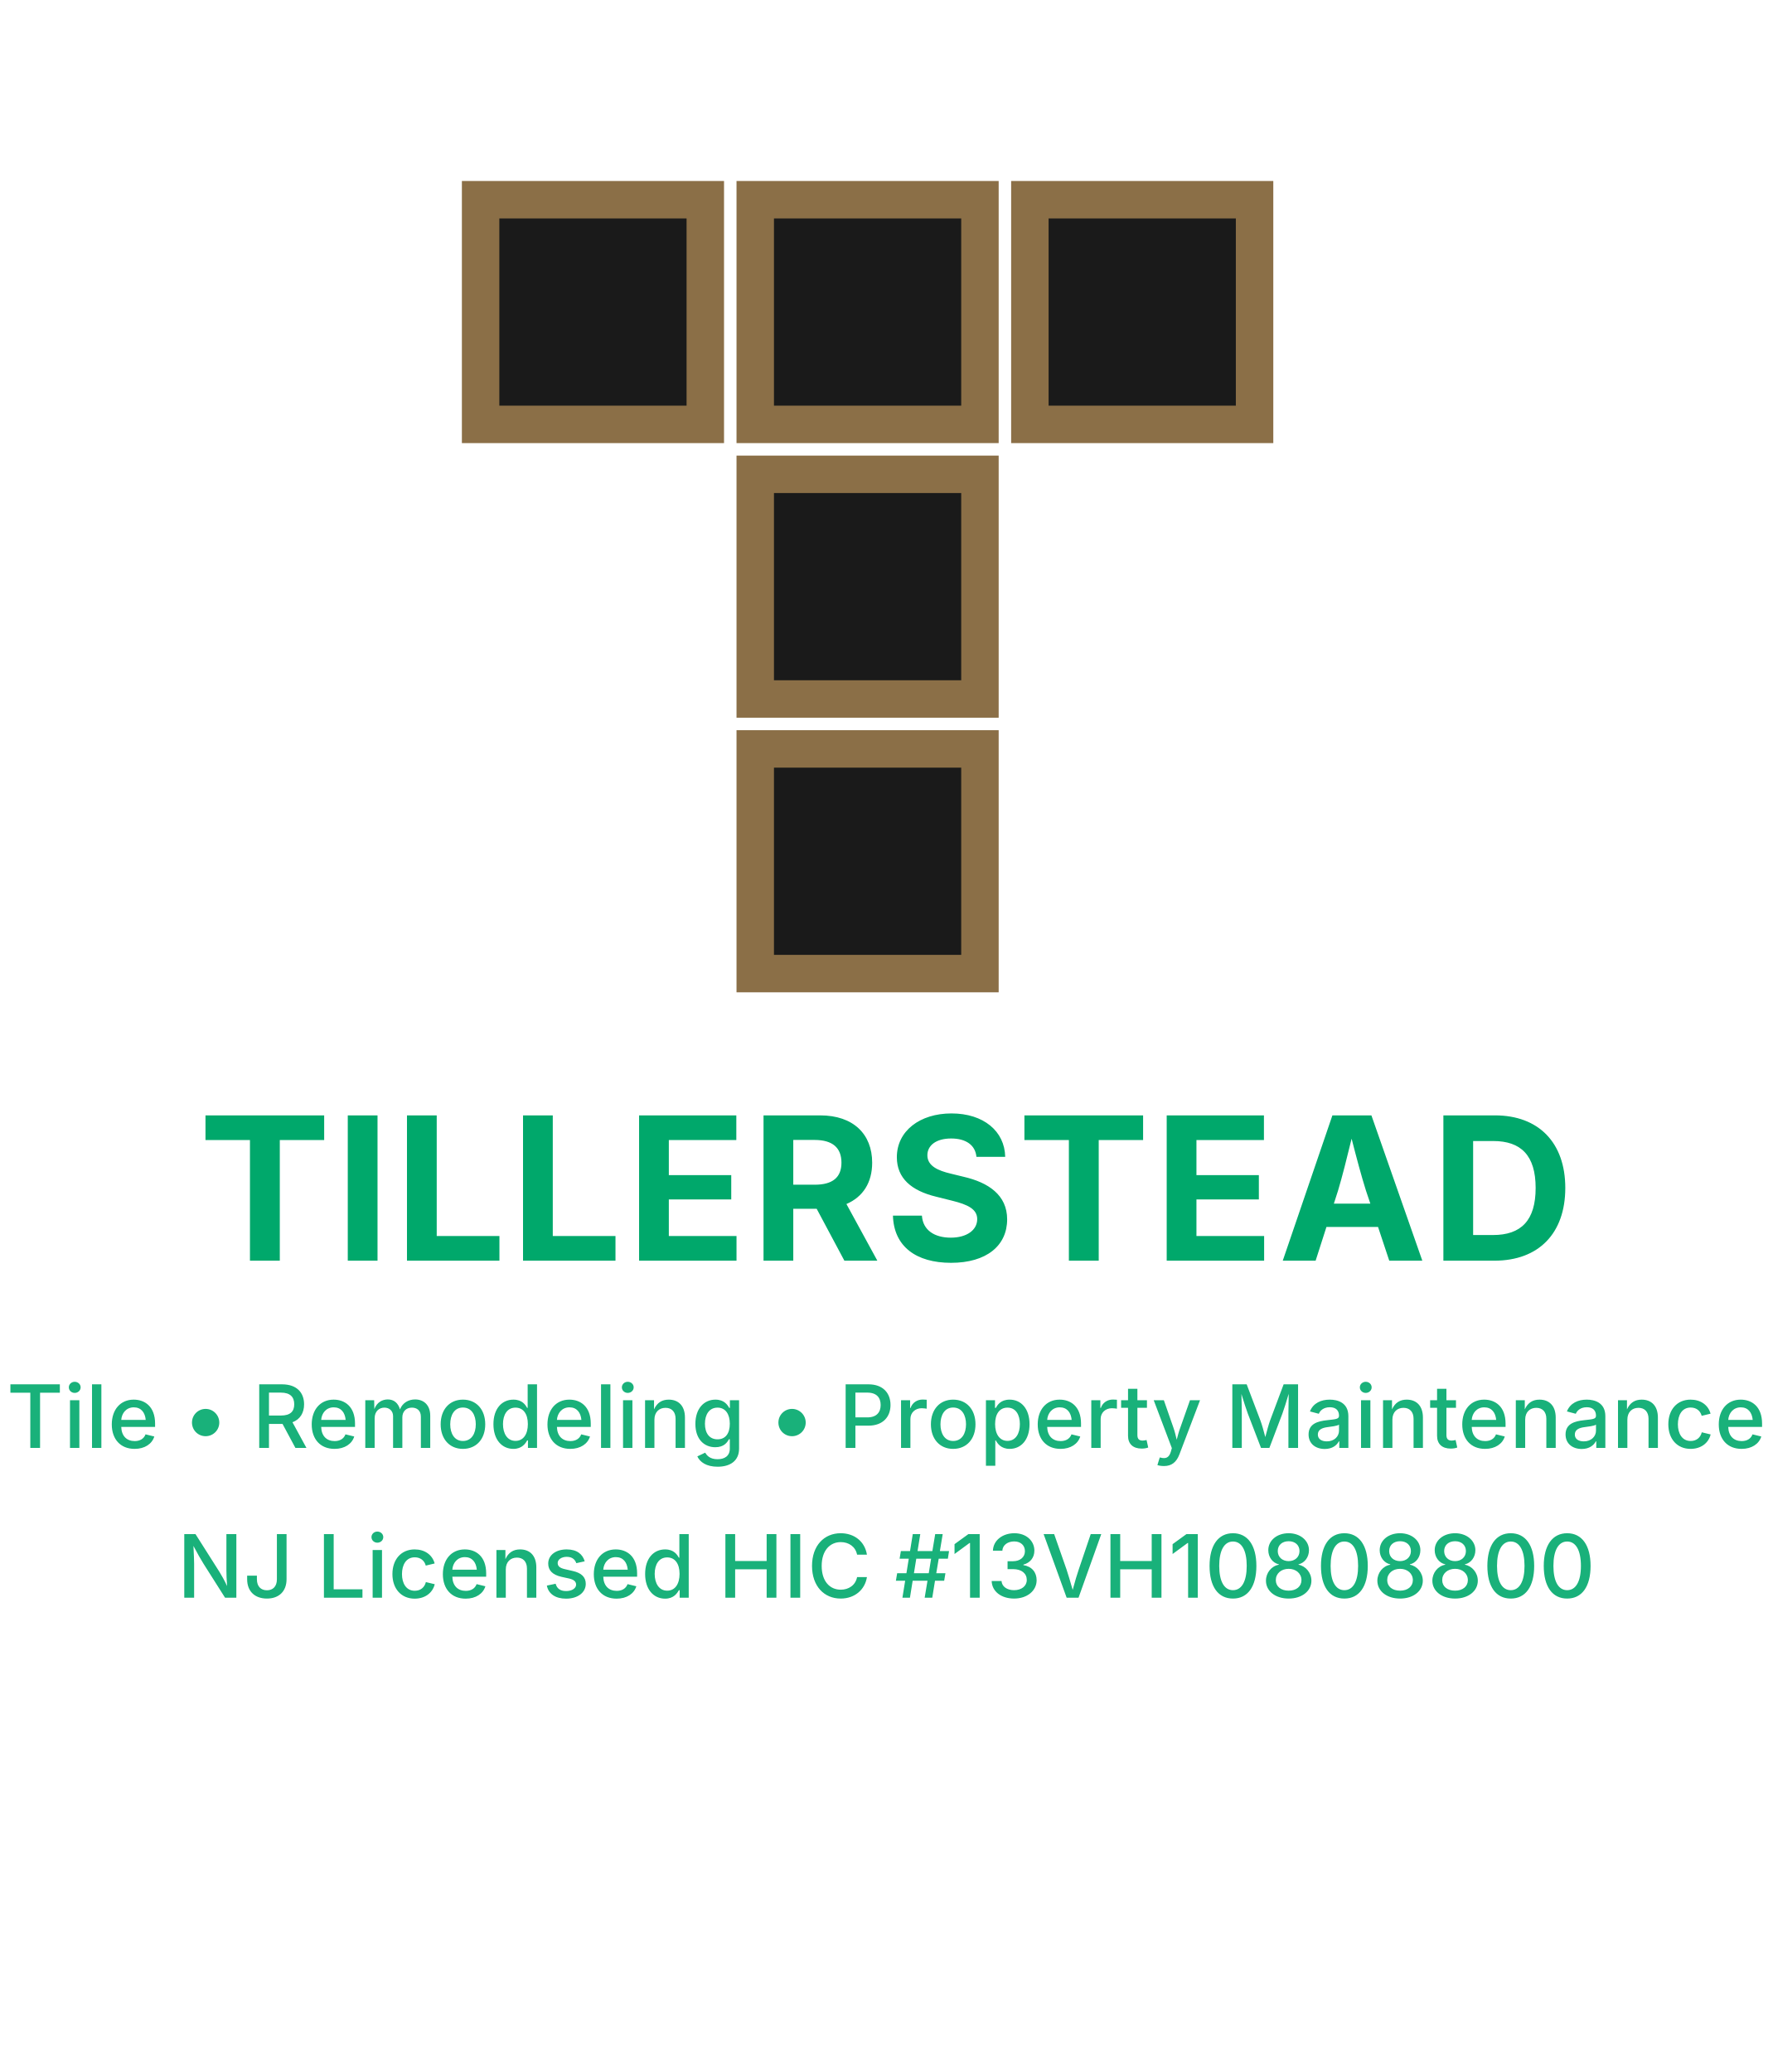
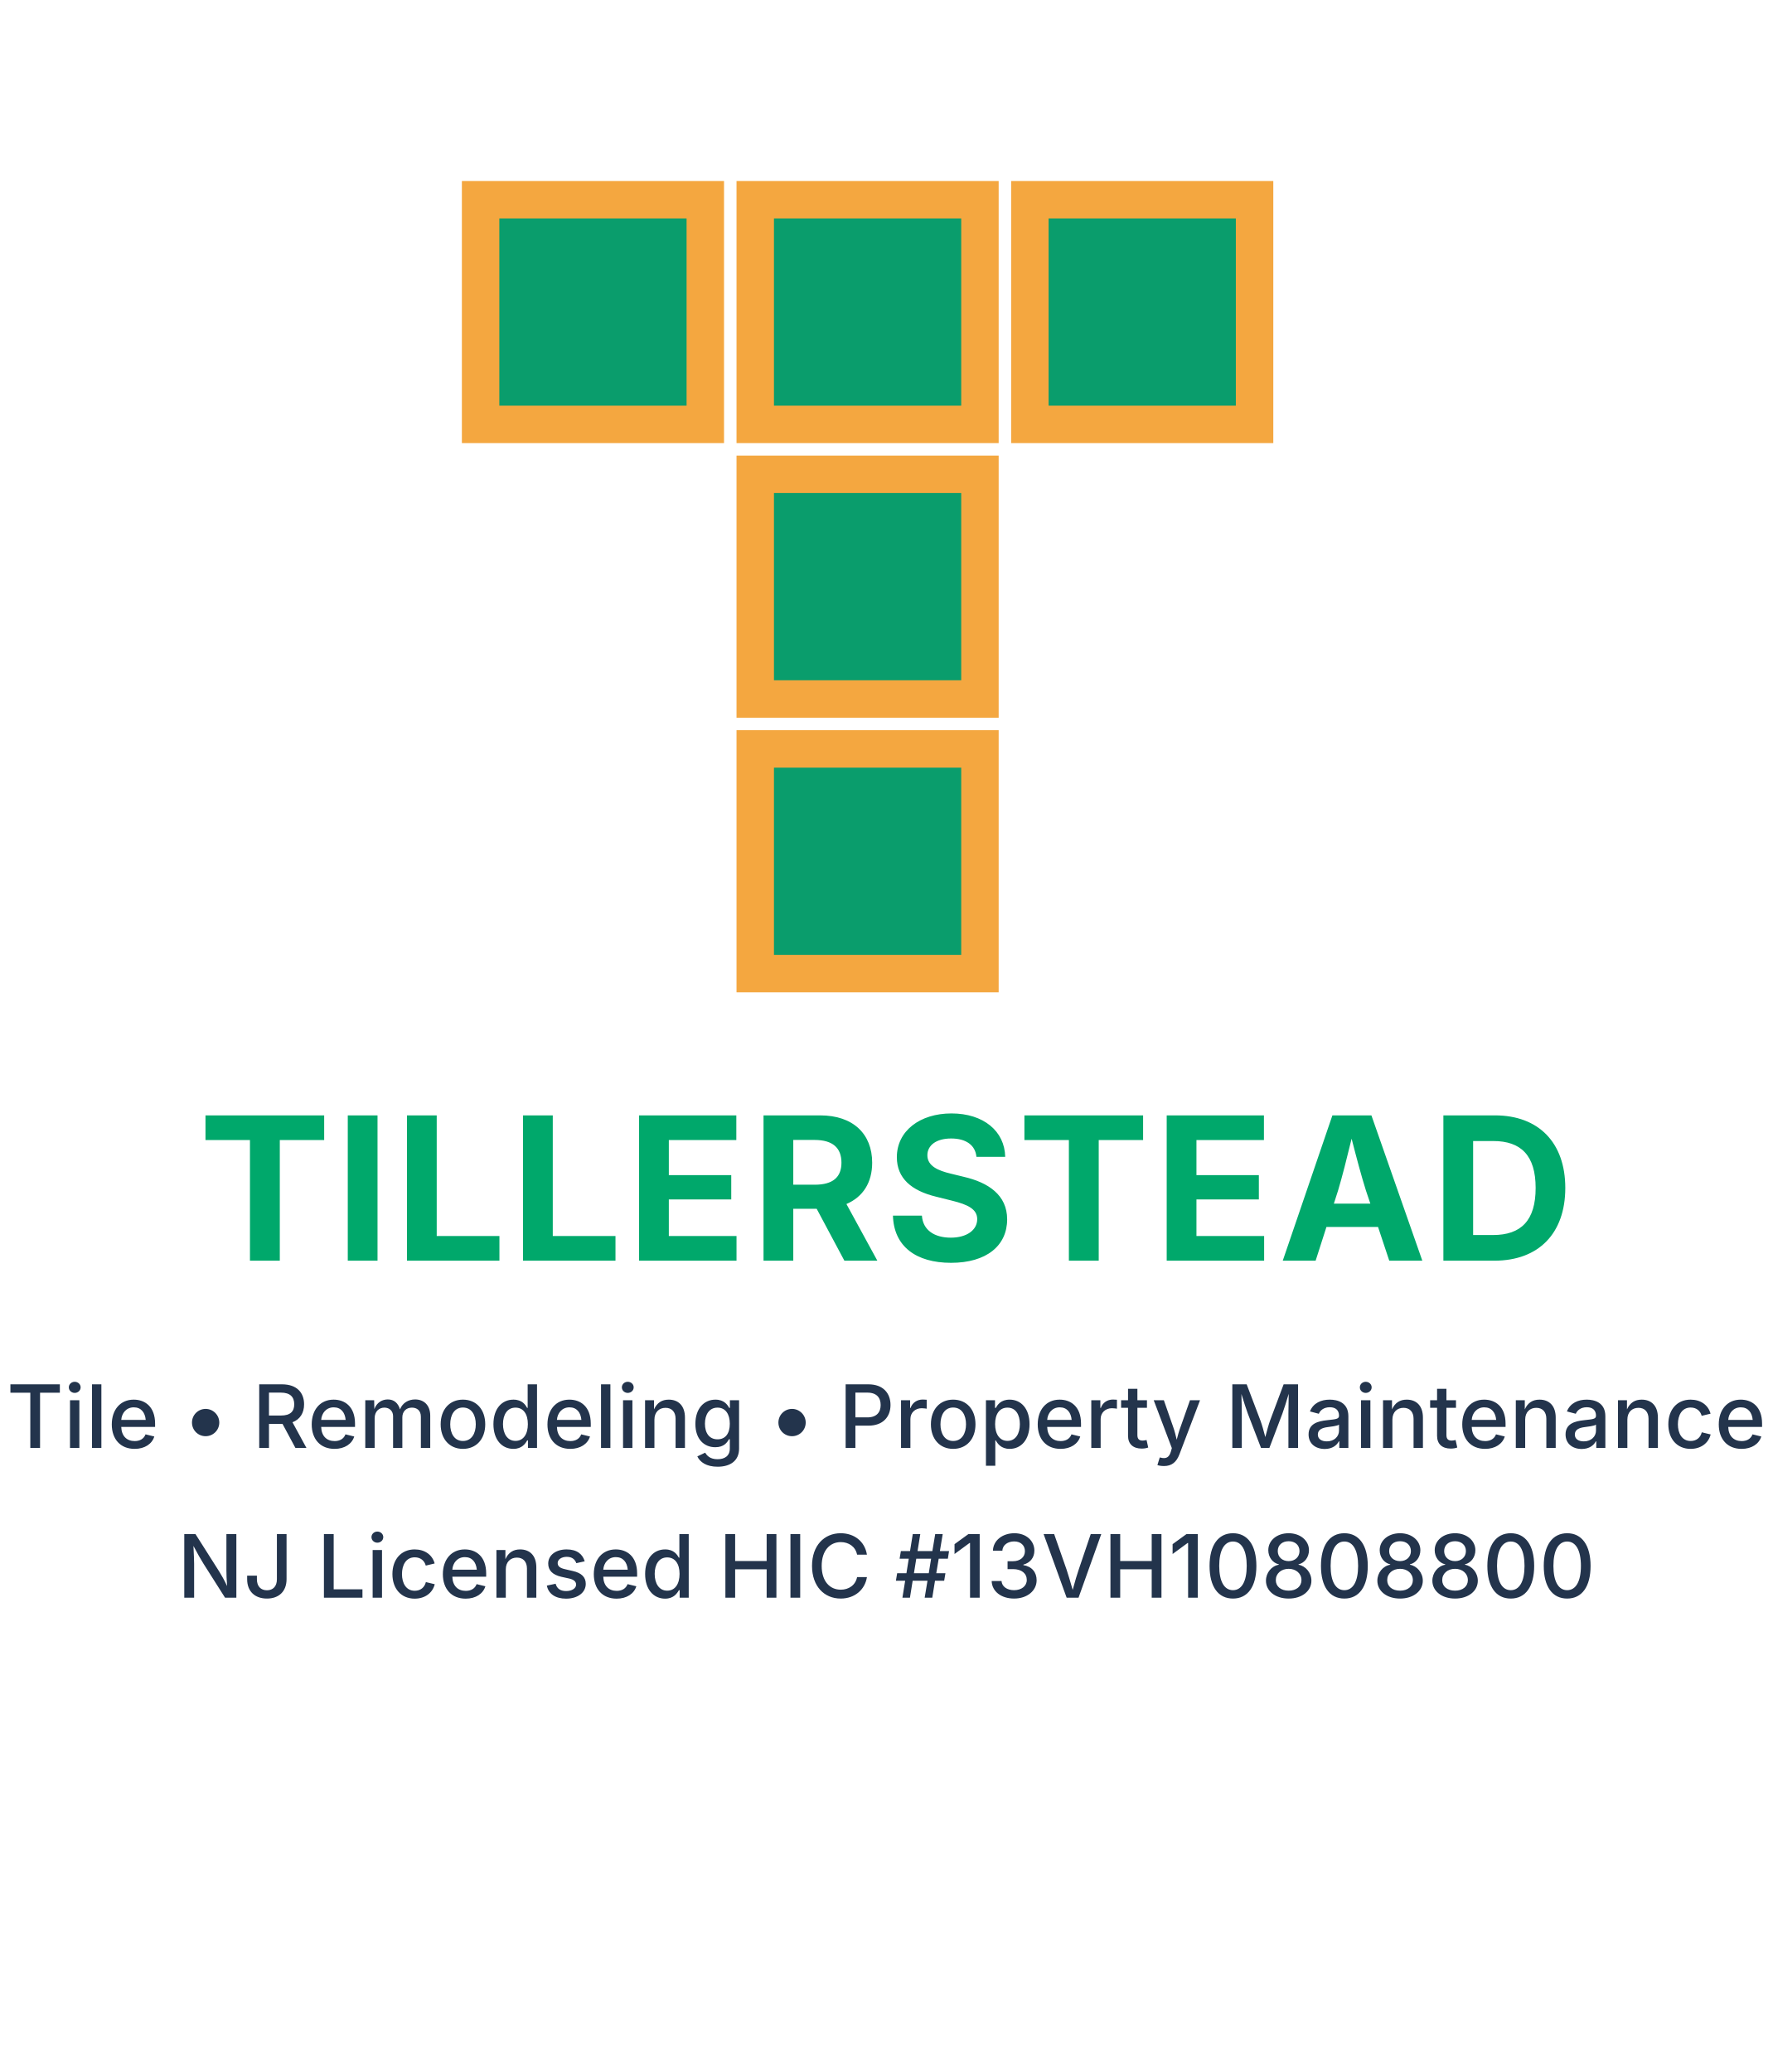
<svg xmlns="http://www.w3.org/2000/svg" viewBox="-12 -12 284 332" role="img" aria-labelledby="ts-logo-title ts-logo-desc">
  <style>
-     .t-mark{fill:var(--color-dark-primary,#1a1a1a);stroke:var(--color-accent,#8b6f47);stroke-width:6;stroke-linejoin:miter}
+     .t-mark{fill:var(--color-primary-strong,#0a9d6c);stroke:var(--color-accent,#f4a740);stroke-width:6;stroke-linejoin:miter}
    .word-main{fill:var(--color-primary,#00a86b);font:700 32px system-ui,-apple-system,BlinkMacSystemFont,'Segoe UI',sans-serif;letter-spacing:.5px;text-anchor:middle}
-     .word-sub{fill:var(--color-primary,#00a86b);font:500 14px system-ui,-apple-system,BlinkMacSystemFont,'Segoe UI',sans-serif;opacity:.9;text-anchor:middle}
+     .word-sub{fill:var(--color-text,#10233d);font:500 14px system-ui,-apple-system,BlinkMacSystemFont,'Segoe UI',sans-serif;opacity:.92;text-anchor:middle}
  </style>
  <path class="t-mark" transform="translate(65 20)" d="M0 0h36v36H0zM44 0h36v36H44zM88 0h36v36h-36zM44 44h36v36H44zM44 88h36v36H44z" />
  <text x="130" y="190" class="word-main">TILLERSTEAD</text>
  <text x="130" y="220" class="word-sub">Tile • Remodeling • Property Maintenance</text>
  <text x="130" y="244" class="word-sub" font-size="12">NJ Licensed HIC #13VH10808800</text>
</svg>
